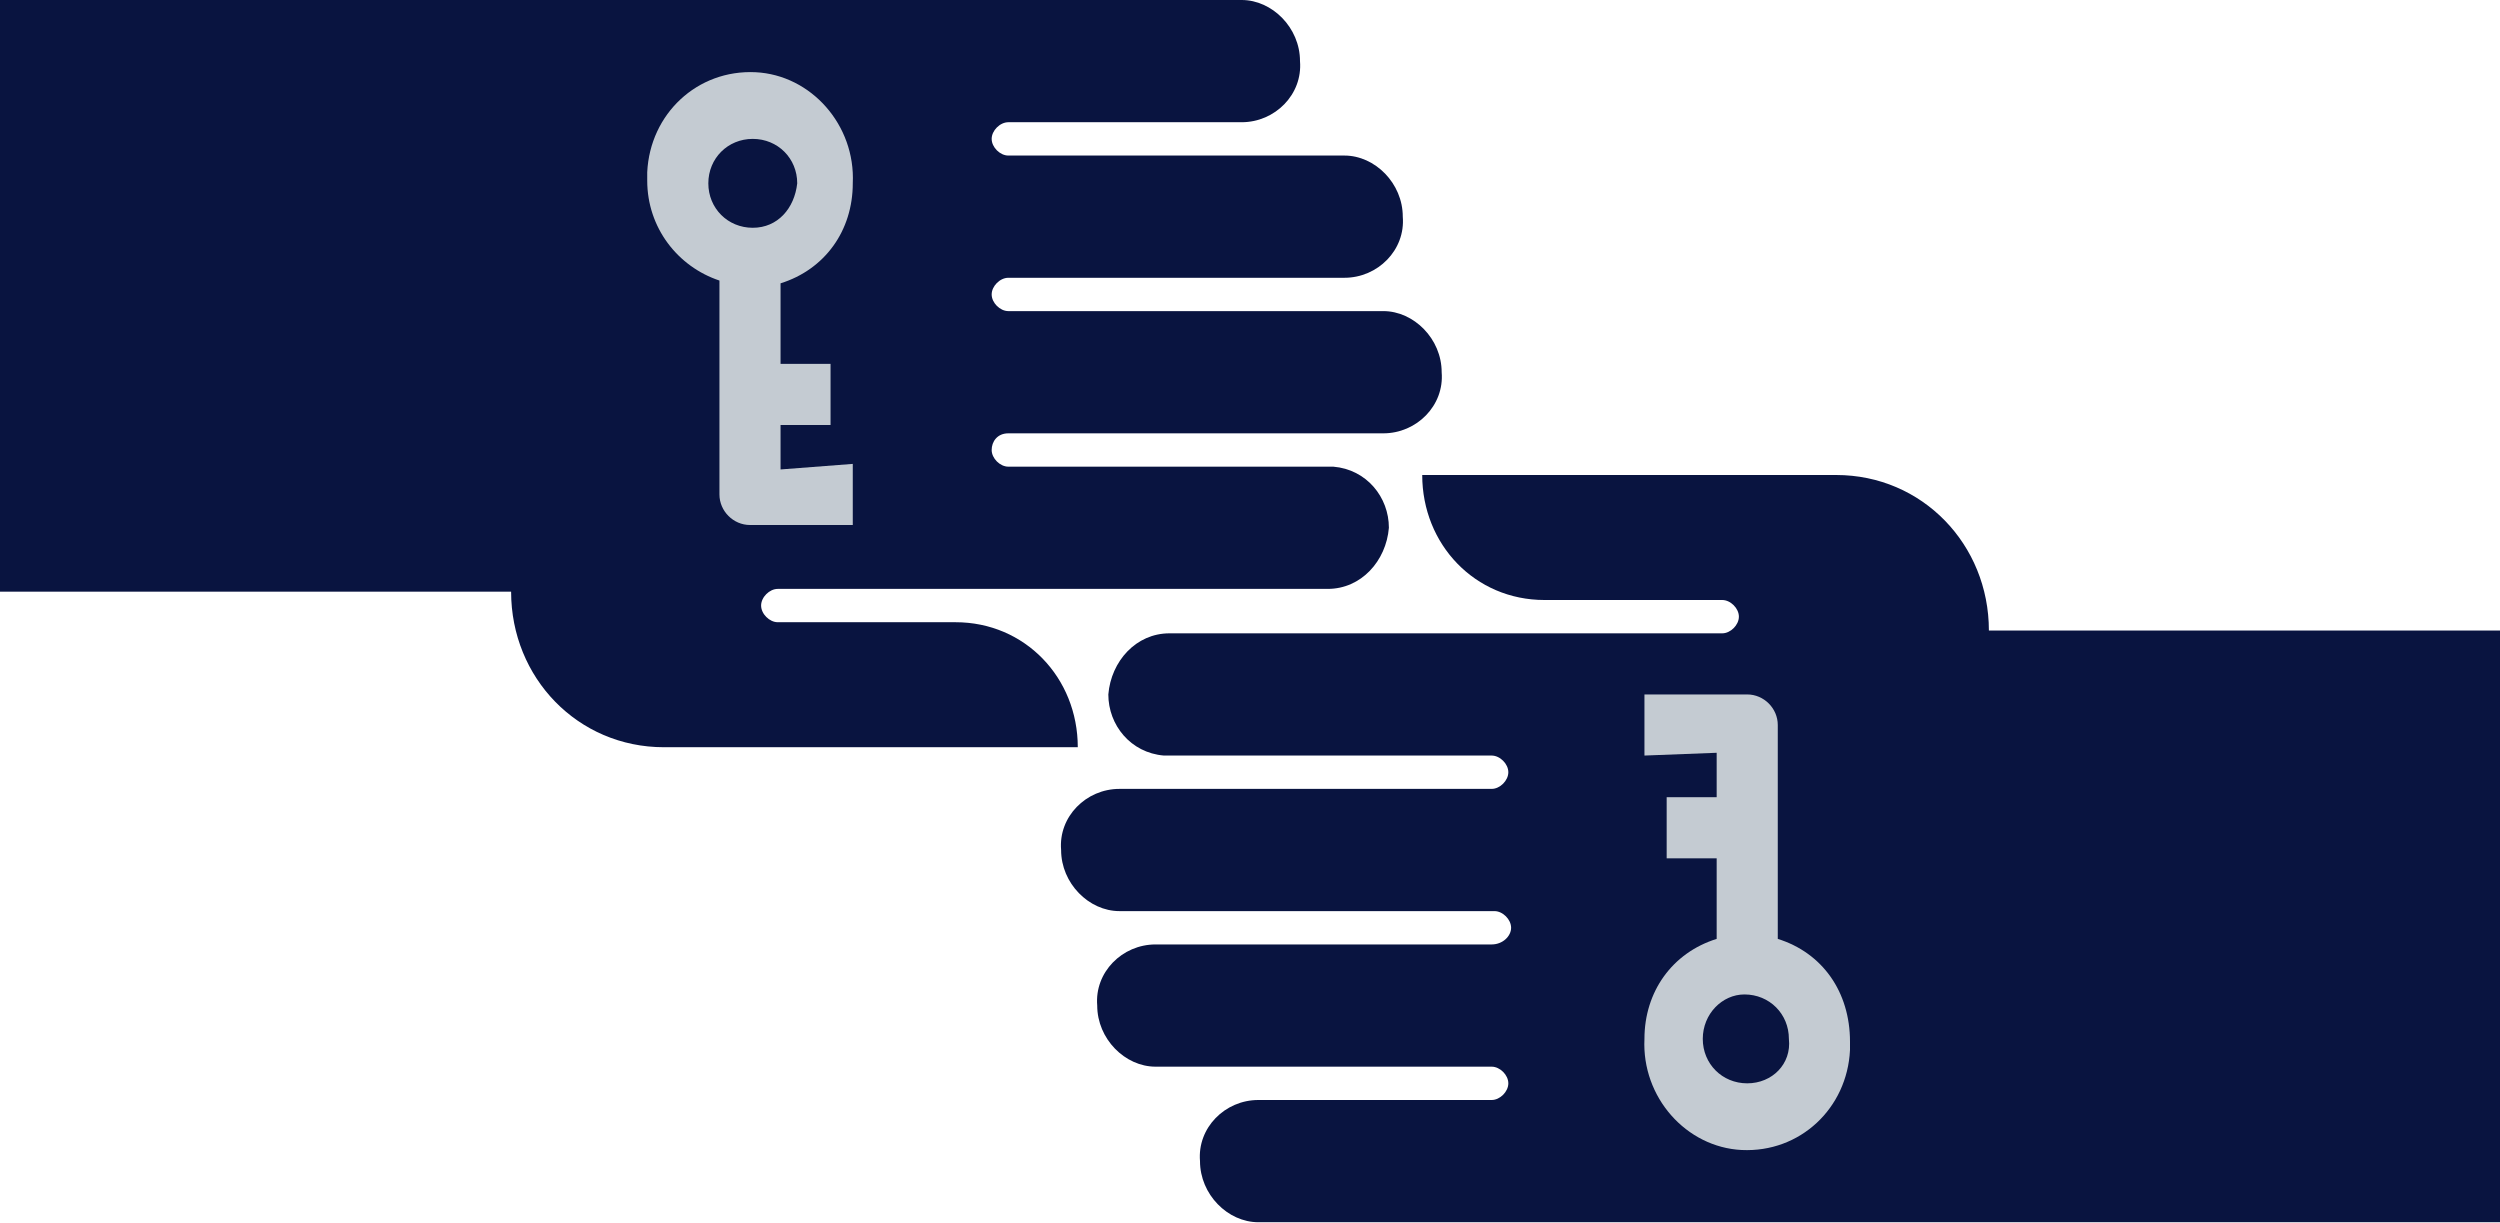
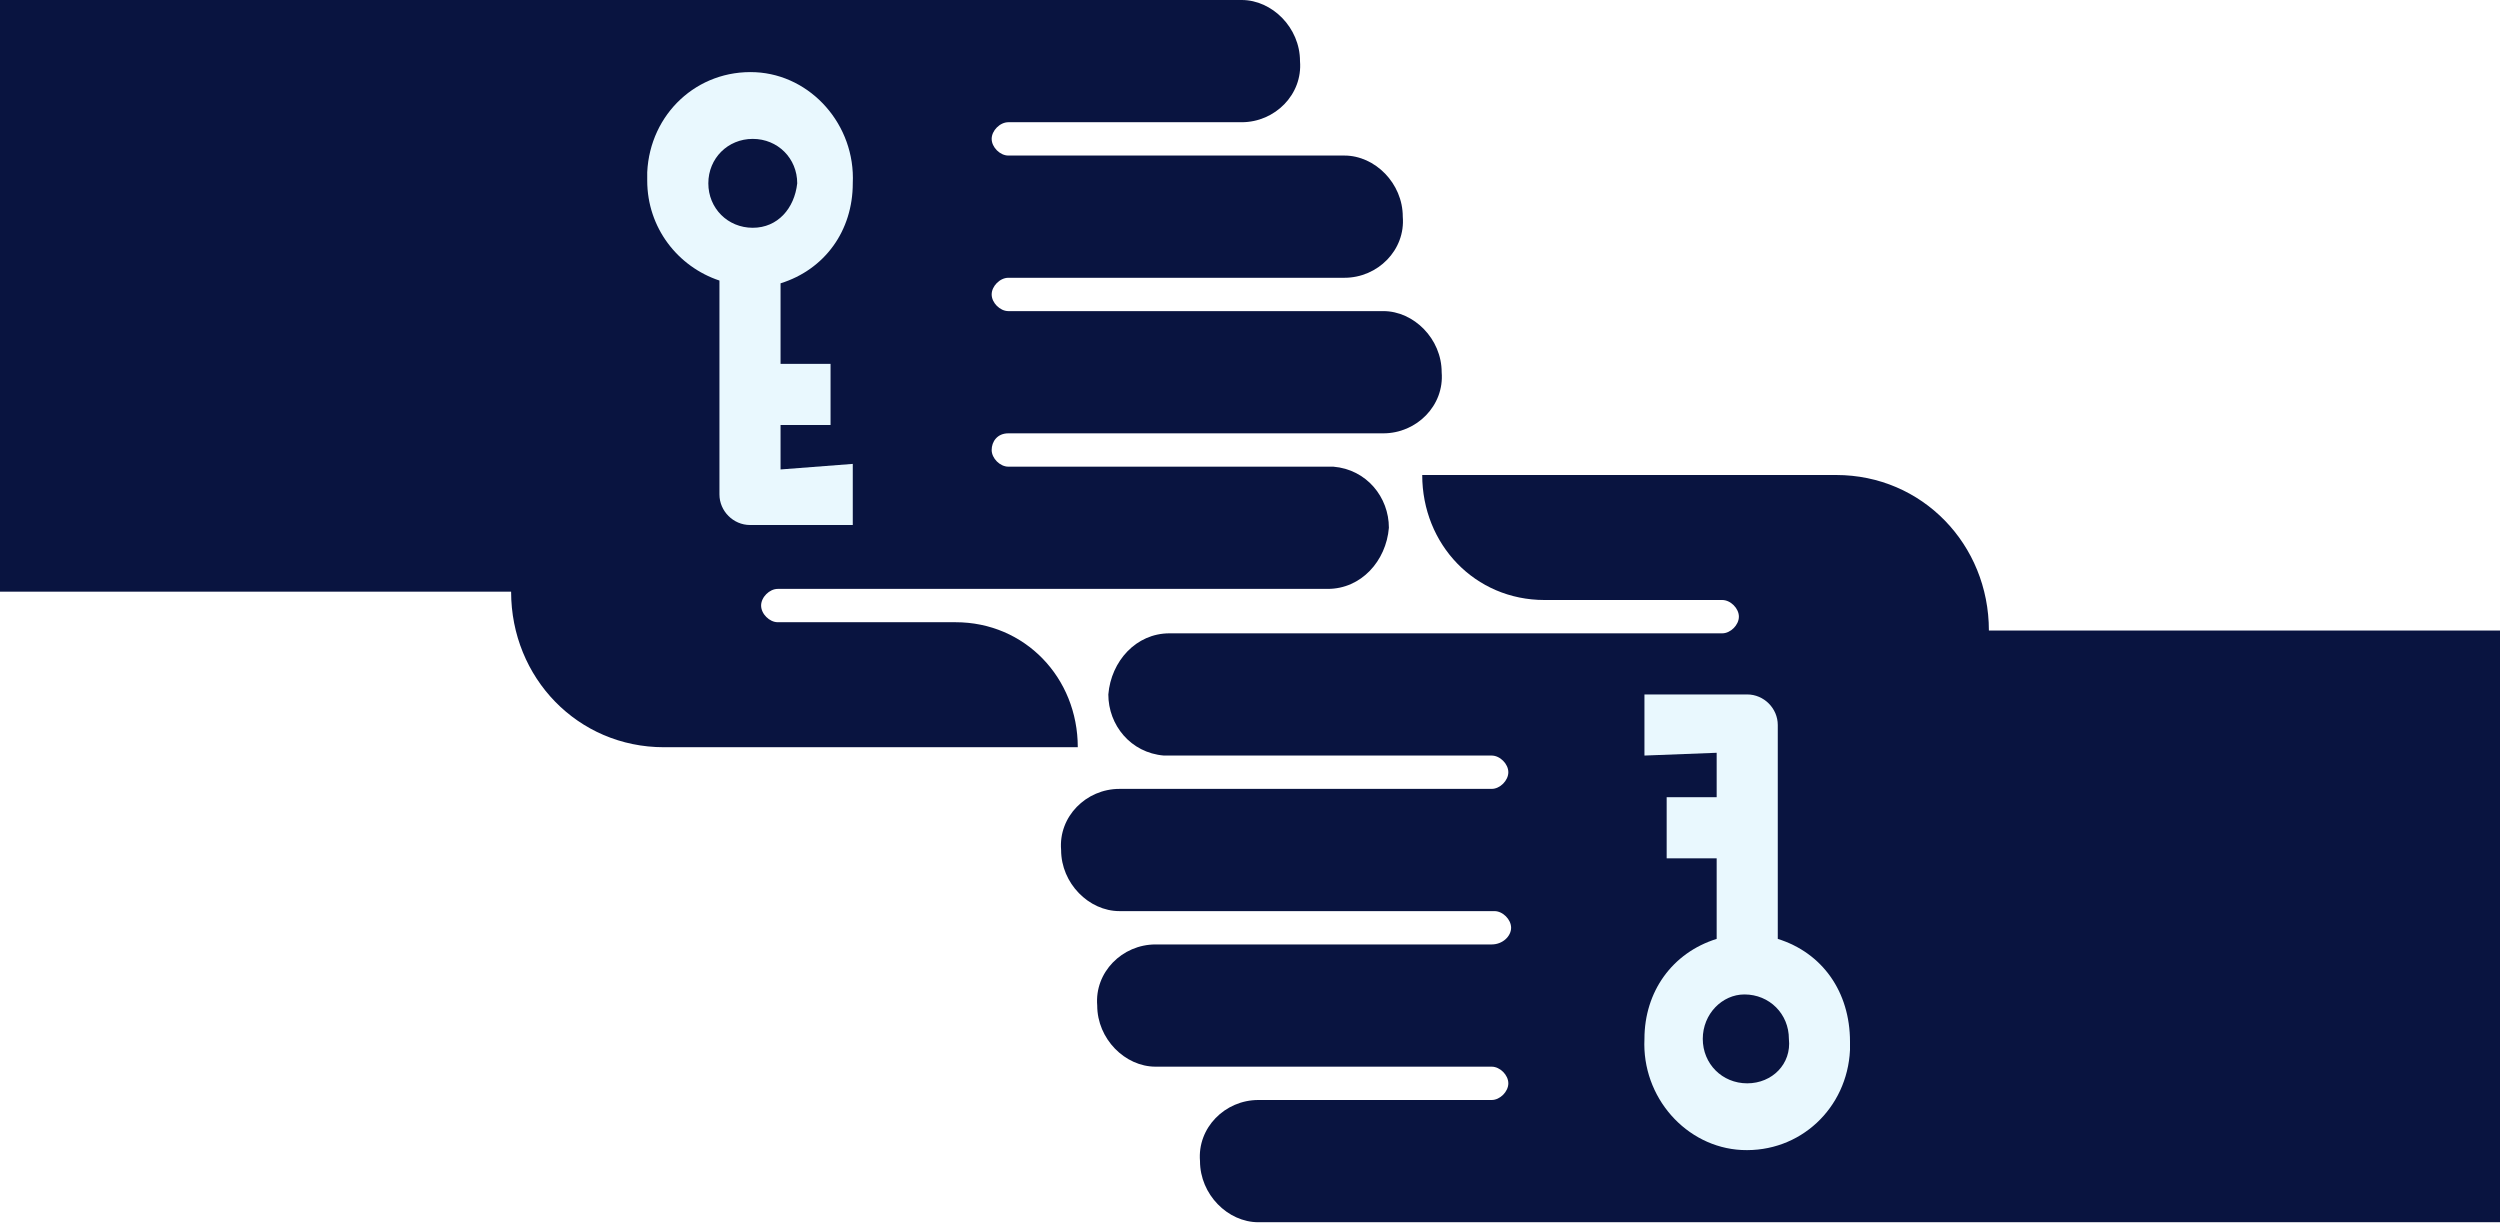
<svg xmlns="http://www.w3.org/2000/svg" version="1.1" id="Layer_1" x="0px" y="0px" viewBox="0 0 90 44" style="enable-background:new 0 0 90 44;" xml:space="preserve">
  <style type="text/css">
	.st0{fill:#091440;}
	.st1{fill:none;}
- 	.st2{fill:#C4CBD2;}
+ 	.st2{fill:#e9f8fe;}
</style>
  <path class="st0" d="M71.6,22.7c0-3.1-2.4-5.6-5.5-5.6l0,0H55.6h-4.4c0,2.5,1.9,4.5,4.4,4.5l0,0H62c0.3,0,0.6,0.3,0.6,0.6  s-0.3,0.6-0.6,0.6H42.1c-1.2,0-2.1,1-2.2,2.2c0,1.1,0.8,2.1,2,2.2h11.8c0.3,0,0.6,0.3,0.6,0.6s-0.3,0.6-0.6,0.6H40.3  c-1.2,0-2.2,1-2.1,2.2c0,1.2,1,2.2,2.1,2.2h13.5c0.3,0,0.6,0.3,0.6,0.6S54.1,34,53.7,34H41.6c-1.2,0-2.2,1-2.1,2.2  c0,1.2,1,2.2,2.1,2.2h12.1c0.3,0,0.6,0.3,0.6,0.6s-0.3,0.6-0.6,0.6h-8.4c-1.2,0-2.2,1-2.1,2.2c0,1.2,1,2.2,2.1,2.2H90V22.7H71.6z" />
  <path class="st0" d="M36.3,15.6h13.5c1.2,0,2.2-1,2.1-2.2c0-1.2-1-2.2-2.1-2.2H36.3c-0.3,0-0.6-0.3-0.6-0.6S36,10,36.3,10h12.1  c1.2,0,2.2-1,2.1-2.2c0-1.2-1-2.2-2.1-2.2H36.3c-0.3,0-0.6-0.3-0.6-0.6c0-0.3,0.3-0.6,0.6-0.6h8.4c1.2,0,2.2-1,2.1-2.2  c0-1.2-1-2.2-2.1-2.2H0v21.3h18.4c0,3.1,2.4,5.6,5.5,5.6l0,0h10.5h4.4c0-2.5-1.9-4.5-4.4-4.5l0,0H28c-0.3,0-0.6-0.3-0.6-0.6  s0.3-0.6,0.6-0.6h19.8c1.2,0,2.1-1,2.2-2.2c0-1.1-0.8-2.1-2-2.2H36.3c-0.3,0-0.6-0.3-0.6-0.6C35.7,15.9,35.9,15.6,36.3,15.6z" />
  <path class="st1" d="M62.9,35.8L62.9,35.8L62.9,35.8c-0.9,0-1.6,0.7-1.6,1.6c0,0.9,0.7,1.6,1.6,1.6c0.9,0,1.6-0.7,1.6-1.6  S63.8,35.8,62.9,35.8z" />
  <path class="st2" d="M64,33.8v-7.7c0-0.6-0.5-1.1-1.1-1.1h-3.7v2.2l2.6-0.1v1.6H60v2.2h1.8v2.9c-1.6,0.5-2.6,1.9-2.6,3.6  c-0.1,2.1,1.5,3.9,3.5,4c2.1,0.1,3.8-1.5,3.9-3.6c0-0.1,0-0.2,0-0.3C66.6,35.7,65.6,34.3,64,33.8z M62.9,39c-0.9,0-1.6-0.7-1.6-1.6  c0-0.9,0.7-1.6,1.5-1.6l0,0l0,0c0.9,0,1.6,0.7,1.6,1.6C64.5,38.3,63.8,39,62.9,39z" />
  <path class="st1" d="M28.6,6.6C28.6,5.7,27.9,5,27,5s-1.6,0.7-1.6,1.6s0.7,1.6,1.6,1.6l0,0l0,0C28,8.2,28.6,7.5,28.6,6.6z" />
  <path class="st2" d="M28.1,16.9v-1.6h1.8v-2.2h-1.8v-2.9c1.6-0.5,2.6-1.9,2.6-3.6c0.1-2.1-1.5-3.9-3.5-4c-2.1-0.1-3.8,1.5-3.9,3.6  c0,0.1,0,0.2,0,0.3c0,1.7,1.1,3.1,2.6,3.6v7.7c0,0.6,0.5,1.1,1.1,1.1h3.7v-2.2L28.1,16.9z M27.1,8.2L27.1,8.2  c-0.9,0-1.6-0.7-1.6-1.6S26.2,5,27.1,5s1.6,0.7,1.6,1.6C28.6,7.5,28,8.2,27.1,8.2L27.1,8.2z" />
</svg>
